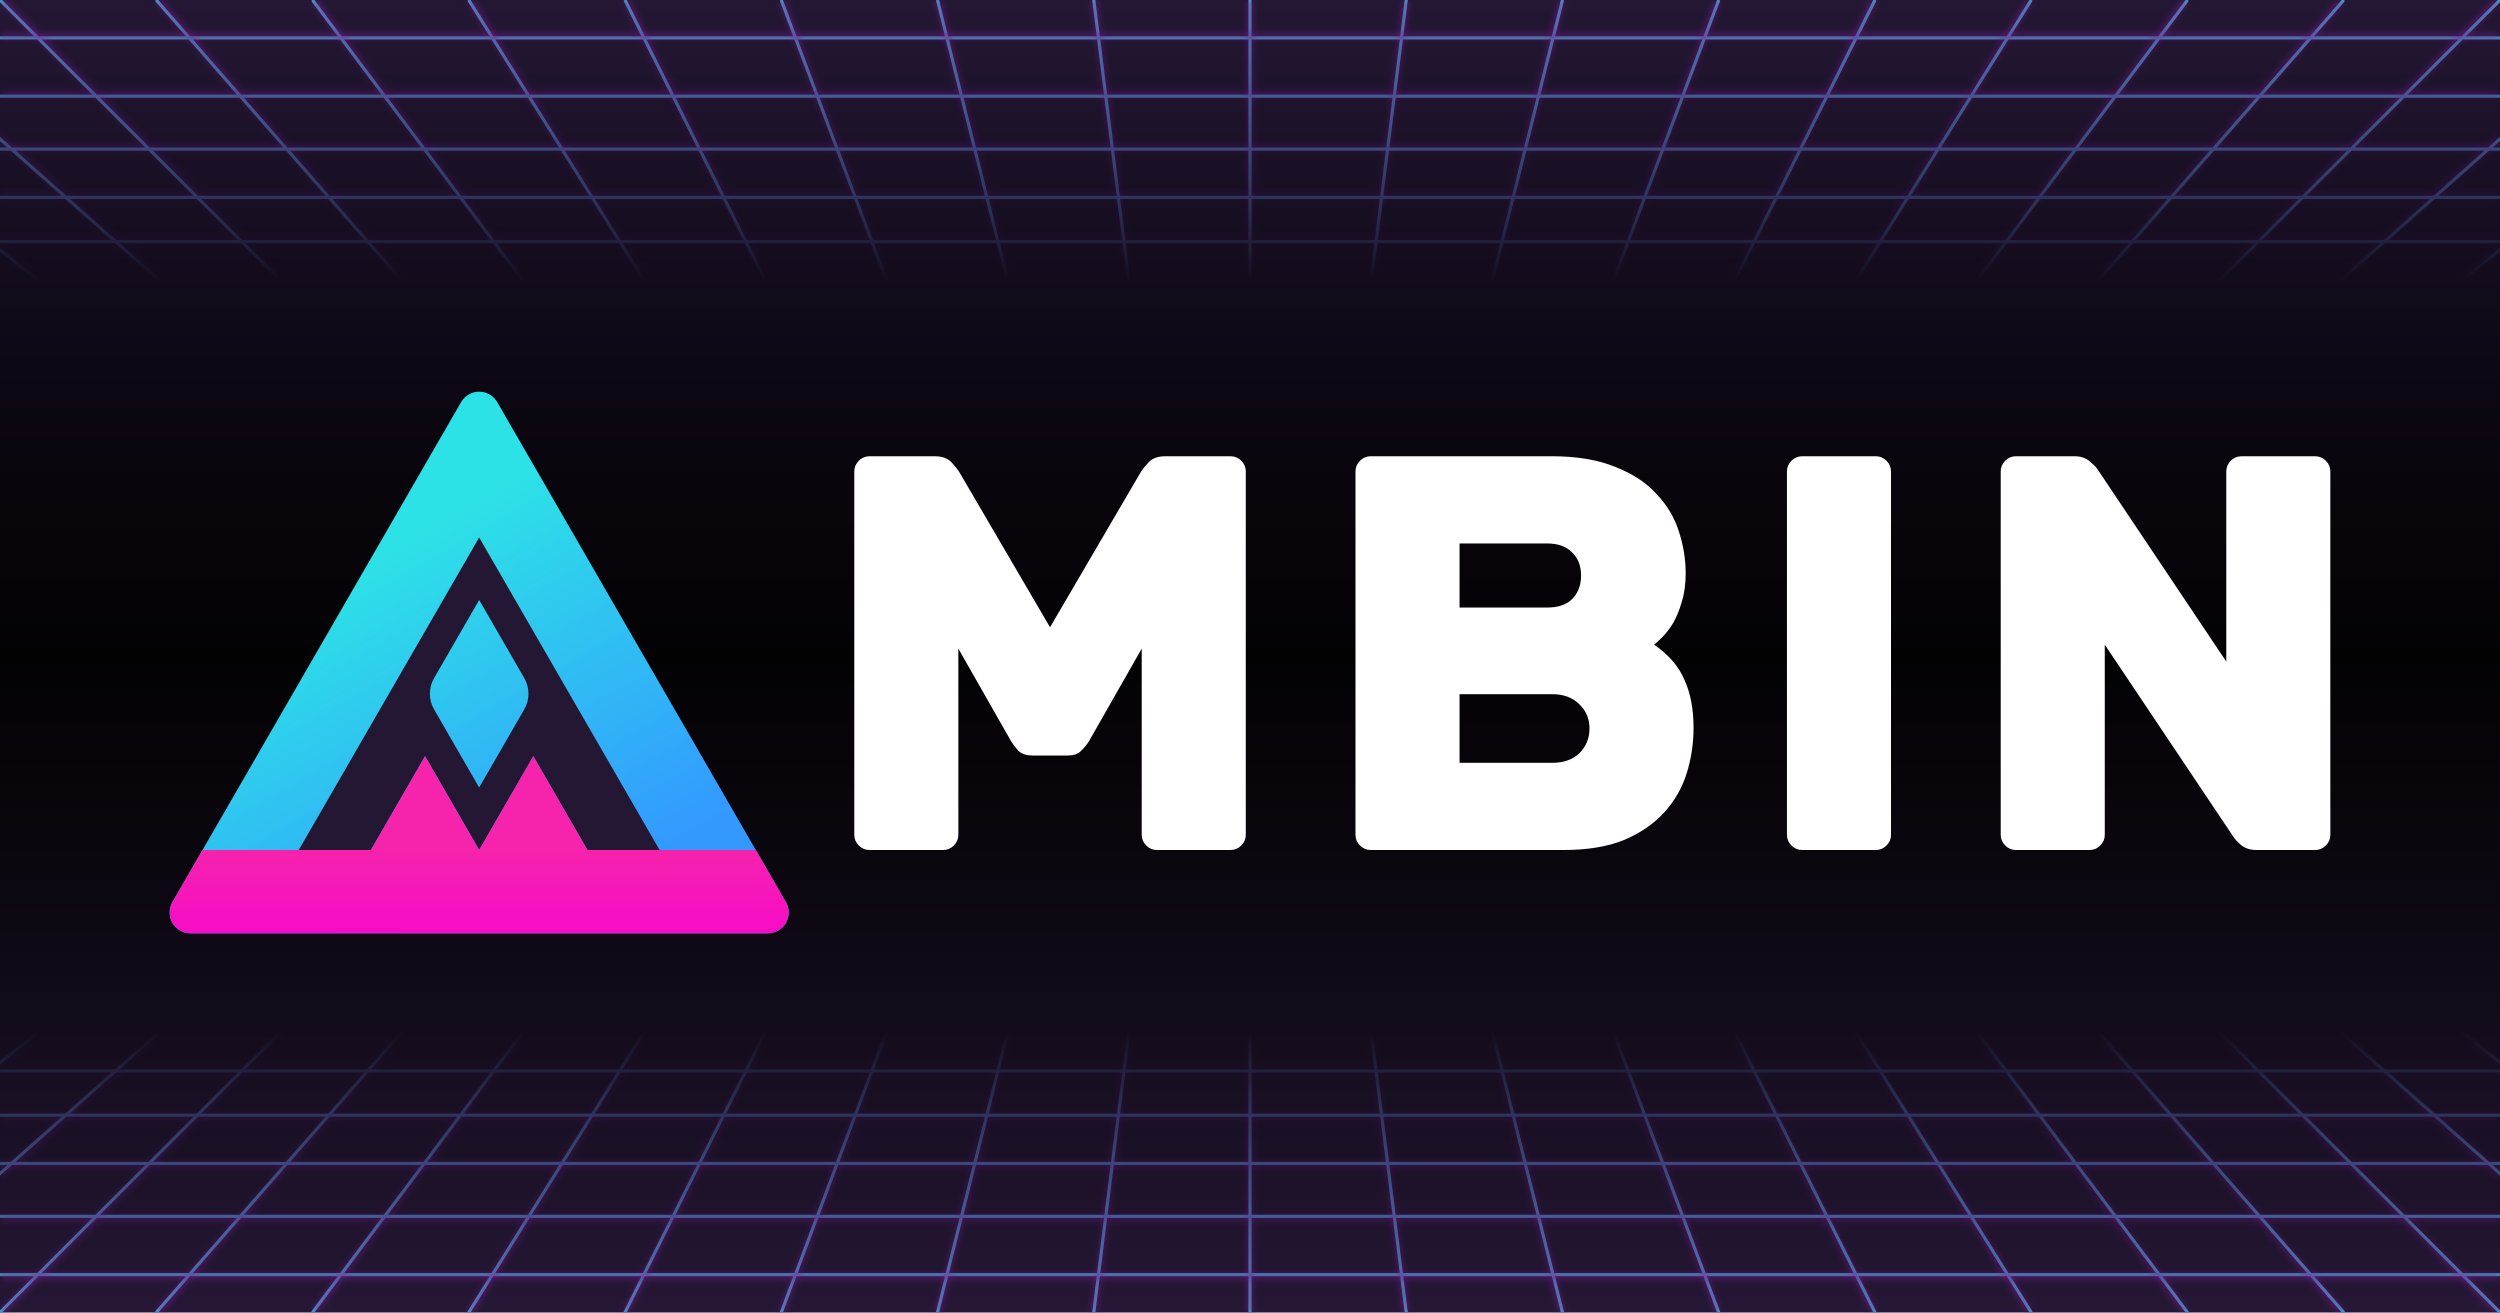
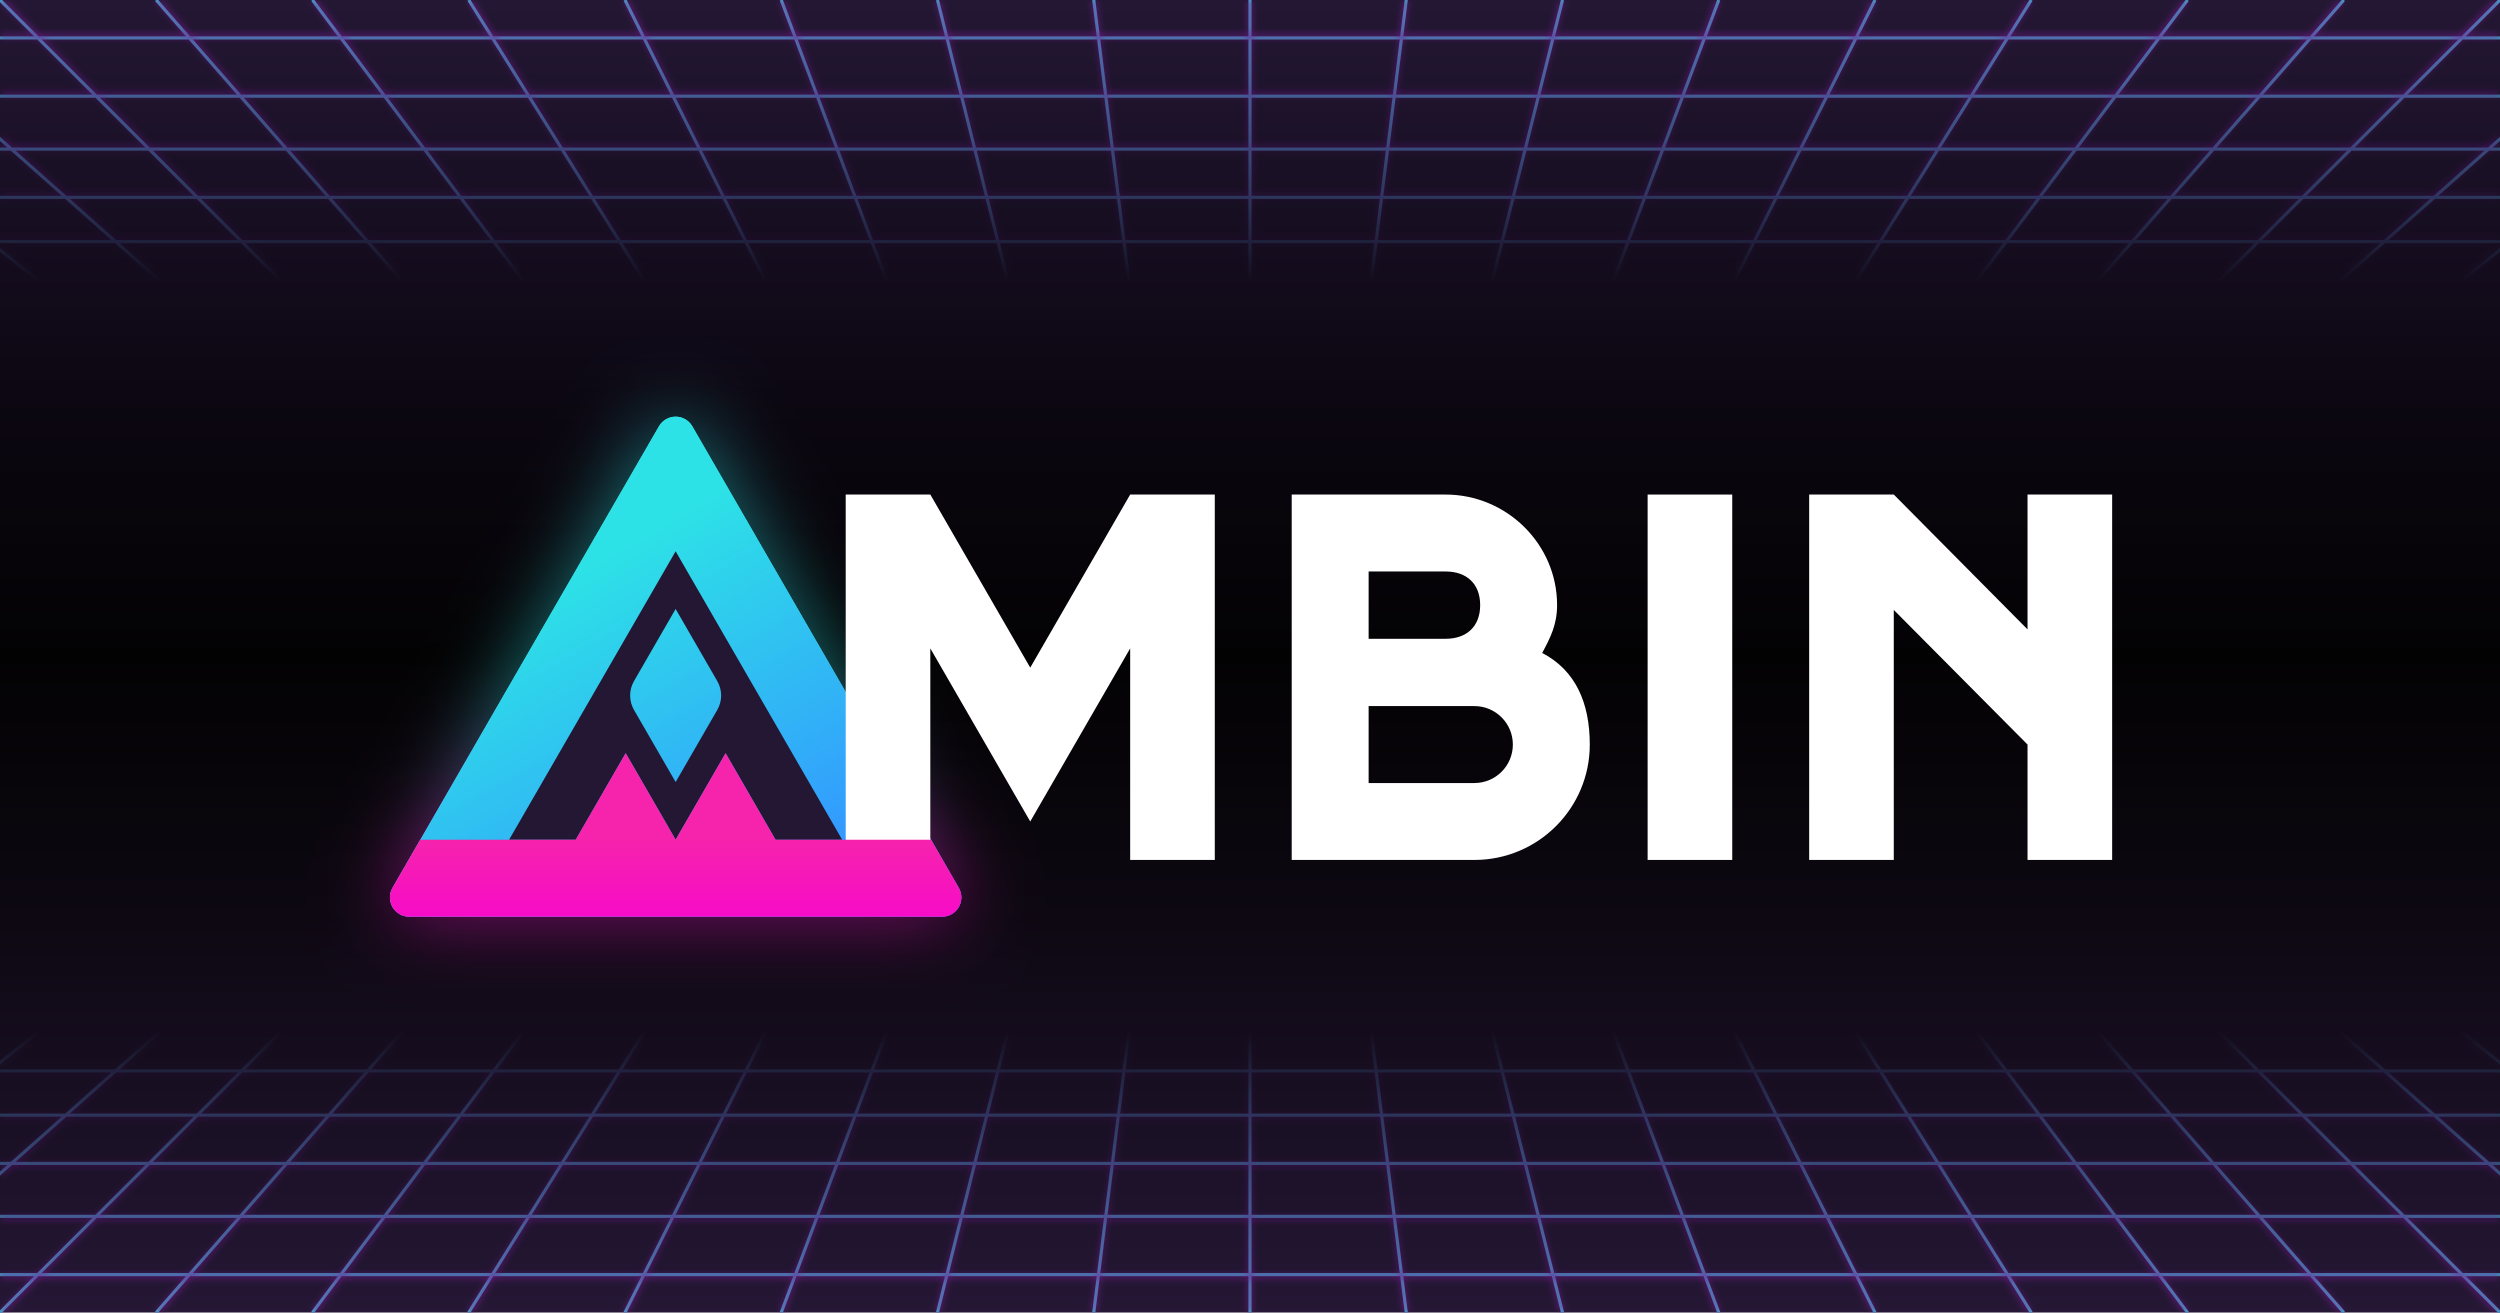
<svg xmlns="http://www.w3.org/2000/svg" xmlns:xlink="http://www.w3.org/1999/xlink" id="svg8" version="1.1" viewBox="0 0 1200 630" height="630" width="1200">
  <defs id="defs2">
+     <linearGradient id="linearGradient4">
+       <stop style="stop-color:#2de2e6;stop-opacity:1;" offset="0.4" id="stop9" />
+       <stop style="stop-color:#f70fc4;stop-opacity:1;" offset="0.9" id="stop10" />
+     </linearGradient>
    <linearGradient id="linearGradient14">
      <stop style="stop-color:#791e94;stop-opacity:1;" offset="0" id="stop14" />
      <stop style="stop-color:#650d90;stop-opacity:0;" offset="1" id="stop15" />
    </linearGradient>
    <linearGradient id="linearGradient1">
      <stop style="stop-color:#241734;stop-opacity:1;" offset="0" id="stop1" />
      <stop style="stop-color:#0c0712;stop-opacity:1;" offset="0.3" id="stop3" />
      <stop style="stop-color:#030203;stop-opacity:1;" offset="0.5" id="stop5" />
      <stop style="stop-color:#0d0812;stop-opacity:1;" offset="0.7" id="stop4" />
      <stop style="stop-color:#251735;stop-opacity:1;" offset="1" id="stop2" />
    </linearGradient>
    <linearGradient xlink:href="#linearGradient8" id="linearGradient9" x1="105.889" y1="-7.967" x2="153.521" y2="74.533" gradientUnits="userSpaceOnUse" />
    <linearGradient id="linearGradient8">
      <stop style="stop-color:#2de2e6;stop-opacity:1;" offset="0" id="stop8" />
      <stop style="stop-color:#3399ff;stop-opacity:1;" offset="1" id="stop11" />
    </linearGradient>
    <linearGradient xlink:href="#linearGradient6" id="linearGradient7" x1="97.229" y1="82.033" x2="97.229" y2="107.033" gradientUnits="userSpaceOnUse" />
    <linearGradient id="linearGradient6">
      <stop style="stop-color:#f623ac;stop-opacity:1;" offset="0" id="stop6" />
      <stop style="stop-color:#f706cf;stop-opacity:1;" offset="1" id="stop7" />
    </linearGradient>
    <linearGradient xlink:href="#linearGradient1" id="linearGradient2" x1="600" y1="0" x2="600" y2="640" gradientUnits="userSpaceOnUse" gradientTransform="scale(1,0.984375)" />
    <filter style="color-interpolation-filters:sRGB" id="filter15" x="-0.162" y="-0.185" width="1.323" height="1.369">
-       <feFlood result="flood" in="SourceGraphic" flood-opacity="0.498" flood-color="rgb(0,0,0)" id="feFlood14" />
+       <feFlood result="flood" in="SourceGraphic" flood-opacity="0.503" flood-color="rgb(0,0,0)" id="feFlood14" />
      <feGaussianBlur result="blur" in="SourceGraphic" stdDeviation="10" id="feGaussianBlur14" />
      <feOffset result="offset" in="blur" dx="0" dy="0" id="feOffset14" />
      <feComposite result="comp1" operator="in" in="offset" in2="flood" id="feComposite14" />
      <feComposite result="comp2" operator="over" in="SourceGraphic" in2="comp1" id="feComposite15" />
    </filter>
    <linearGradient xlink:href="#linearGradient14" id="linearGradient15" x1="600" y1="640" x2="600" y2="504.516" gradientUnits="userSpaceOnUse" />
-     <filter style="color-interpolation-filters:sRGB" id="filter25" x="-0.002" y="-0.022" width="1.004" height="1.048">
+     <filter style="color-interpolation-filters:sRGB" id="filter25" x="-0.024" y="-0.028" width="1.048" height="1.063">
      <feOffset dy="1" dx="0" id="feOffset24" />
      <feGaussianBlur stdDeviation="1.5" result="blur" id="feGaussianBlur24" />
      <feFlood flood-color="rgb(45,226,230)" flood-opacity="0.66" result="flood" id="feFlood24" />
      <feComposite in="flood" in2="SourceGraphic" operator="atop" result="composite" id="feComposite25" />
      <feBlend in="blur" in2="composite" mode="normal" id="feBlend25" />
    </filter>
+     <linearGradient xlink:href="#linearGradient4" id="linearGradient10" gradientUnits="userSpaceOnUse" x1="97.228" y1="7.033" x2="97.228" y2="104.411" />
  </defs>
  <g id="layer2">
    <rect style="fill:url(#linearGradient2);fill-opacity:1;stroke-width:0;stroke-linecap:square" id="rect1" width="1200" height="630" x="0" y="0" />
  </g>
  <g id="layer4" style="display:inline">
-     <path d="M -2.5000009e-7,440 -300,640 M 50,440 -225,640 M 100,440 -150,640 M 150,440 -75,640 M 200,440 6.2499999e-7,640 M 250,440 75,640 M 300,440 150,640 M 350,440 225,640 M 400,440 300,640 M 450,440 375,640 M 500,440 450,640 M 550,440 525,640 m 75,-200 0,200 m 50,-200 25,200 m 25,-200 50,200 m 0,-200 75,200 M 800,440 900,640 M 850,440 975,640 M 900,440 1050,640 M 950,440 1125,640 M 1000,440 1200,640 M 1050,440 1275,640 M 1100,440 1350,640 M 1150,440 1425,640 M 1200,440 1500,640 M -2.5000009e-7,440 1200,440 m -1221.583,14.388 1243.165,0 m -1266.359,15.462 1289.552,0 m -1314.544,16.661 1339.535,0 m -1366.542,18.005 1393.548,0 m -1422.825,19.517 1452.101,0 m -1483.945,21.23 1515.789,0 M -192.661,568.44 H 1392.661 M -230.769,593.846 H 1430.769 m -1703.496,27.972 1745.455,0" style="display:inline;fill:none;stroke:url(#linearGradient15);stroke-width:1.5;stroke-dasharray:none;stroke-opacity:1;filter:url(#filter25)" id="path13" transform="translate(0,-10)" />
+     <path d="M -2.5000009e-7,440 -300,640 M 50,440 -225,640 M 100,440 -150,640 M 150,440 -75,640 M 200,440 6.2499999e-7,640 M 250,440 75,640 M 300,440 150,640 M 350,440 225,640 M 400,440 300,640 M 450,440 375,640 M 500,440 450,640 M 550,440 525,640 m 75,-200 0,200 m 50,-200 25,200 m 25,-200 50,200 m 0,-200 75,200 M 800,440 900,640 M 850,440 975,640 M 900,440 1050,640 M 950,440 1125,640 M 1000,440 1200,640 M 1050,440 1275,640 M 1100,440 1350,640 M 1150,440 1425,640 M 1200,440 1500,640 M -2.5000009e-7,440 1200,440 m -1221.583,14.388 1243.165,0 m -1266.359,15.462 1289.552,0 m -1314.544,16.661 1339.535,0 m -1366.542,18.005 1393.548,0 m -1422.825,19.517 1452.101,0 m -1483.945,21.23 1515.789,0 m -1550.555,23.177 1585.321,0 M -230.769,593.846 H 1430.769 m -1703.496,27.972 1745.455,0" style="display:inline;fill:none;stroke:url(#linearGradient15);stroke-width:1.5;stroke-dasharray:none;stroke-opacity:1;filter:url(#filter25)" id="path13" transform="translate(0,-10)" />
    <use x="0" y="0" xlink:href="#path13" id="use22" transform="rotate(180,600,315)" />
  </g>
-   <g id="layer1" style="display:inline;fill:none" transform="matrix(2,0,0,2,22.77017,203.933)">
-     <path style="display:inline;opacity:1;fill:url(#linearGradient9);fill-opacity:1;stroke:none;stroke-width:1;stroke-linecap:round;stroke-linejoin:round;stroke-dasharray:none;stroke-opacity:1" d="M 92.899,-25.467 23.617,94.533 a 5,5 60 0 0 4.33,7.5 H 166.511 a 5,5 120 0 0 4.33,-7.5 L 101.559,-25.467 a 5,5 180 0 0 -8.66,0 z" id="path5" transform="translate(6.387841,20)" />
-     <path id="path1" style="display:inline;opacity:1;fill:#241734;fill-opacity:1;stroke:none;stroke-width:1;stroke-linecap:round;stroke-linejoin:round;stroke-dasharray:none;stroke-opacity:1" d="M 103.616,27.033 60.315,102.034 H 77.636 L 90.626,79.533 103.616,102.034 116.608,79.533 129.598,102.034 h 17.32 z m 0,15 10.827,18.75 a 7.5,7.5 90 0 1 0,7.501 l -10.827,18.75 -10.825,-18.75 a 7.501,7.501 90 0 1 0,-7.501 z" />
-     <path style="display:inline;opacity:1;fill:url(#linearGradient7);fill-opacity:1;stroke:none;stroke-width:1;stroke-linecap:round;stroke-linejoin:round;stroke-dasharray:none;stroke-opacity:1" d="M 27.947,102.033 H 166.511 a 5,5 120 0 0 4.33,-7.5 l -7.217,-12.5 h -40.415 l -12.99,-22.5 -12.99,22.5 -12.99,-22.5 -12.99,22.5 H 30.834 L 23.617,94.533 a 5,5 60 0 0 4.33,7.5 z" id="path6" transform="translate(6.387841,20)" />
-   </g>
-   <g id="layer3" style="display:inline;fill:none" transform="matrix(2,0,0,2,259.5954,159.6885)">
-     <text xml:space="preserve" style="font-style:normal;font-variant:normal;font-weight:normal;font-stretch:normal;font-size:135px;line-height:1.25;font-family:Rubik;-inkscape-font-specification:Rubik;letter-spacing:7.429px;display:none;fill:#ffffff;stroke-width:0.464;stroke-linecap:round;stroke-linejoin:round" x="65.781" y="124.156" id="text1">
-       <tspan id="tspan1" style="font-style:normal;font-variant:normal;font-weight:bold;font-stretch:normal;font-size:135px;font-family:Rubik;-inkscape-font-specification:'Rubik Bold';letter-spacing:7.429px;stroke-width:0.464" x="65.781" y="124.156">MBIN</tspan>
-     </text>
-     <path style="font-weight:bold;font-size:135px;line-height:1.25;font-family:Rubik;-inkscape-font-specification:'Rubik Bold';letter-spacing:7.429px;fill:#ffffff;stroke-width:0.464;stroke-linecap:round;stroke-linejoin:round" d="m 117.891,101.476 q -2.025,0 -3.24,-1.08 -1.08,-1.215 -1.755,-2.295 l -12.69,-22.275 v 44.685 q 0,1.485 -1.08,2.565 -1.08,1.08 -2.565,1.08 h -17.685 q -1.485,0 -2.565,-1.08 -1.08,-1.08 -1.08,-2.565 V 33.301 q 0,-1.485 1.08,-2.565 1.08,-1.08 2.565,-1.08 h 15.66 q 2.7,0 4.05,1.485 1.35,1.485 1.755,2.16 l 21.87,37.395 21.87,-37.395 q 0.405,-0.675 1.755,-2.16 1.35,-1.485 4.05,-1.485 h 15.66 q 1.485,0 2.565,1.08 1.08,1.08 1.08,2.565 v 87.21 q 0,1.485 -1.08,2.565 -1.08,1.08 -2.565,1.08 h -17.685 q -1.485,0 -2.565,-1.08 -1.08,-1.08 -1.08,-2.565 V 75.826 l -12.69,22.275 q -0.675,1.08 -1.89,2.295 -1.08,1.08 -3.105,1.08 h -8.64 z m 81.274,22.68 q -1.485,0 -2.565,-1.08 -1.08,-1.08 -1.08,-2.565 V 33.301 q 0,-1.485 1.08,-2.565 1.08,-1.08 2.565,-1.08 h 43.47 q 9.045,0 15.255,2.565 6.21,2.43 9.855,6.48 3.78,3.915 5.4,9.045 1.62,4.995 1.62,9.99 0,3.915 -0.945,6.885 -0.81,2.835 -2.025,4.995 -1.215,2.025 -2.565,3.375 -1.215,1.215 -2.025,1.89 5.265,3.645 7.29,8.505 2.16,4.725 2.16,11.475 0,5.535 -1.62,10.8 -1.62,5.265 -5.4,9.45 -3.645,4.05 -9.585,6.615 -5.94,2.43 -14.58,2.43 z m 50.49,-65.88 q 0,-3.51 -2.16,-5.535 -2.025,-2.16 -6.075,-2.16 h -20.925 v 15.39 h 20.925 q 4.05,0 6.075,-2.025 2.16,-2.16 2.16,-5.67 z m -29.16,44.955 h 22.275 q 4.05,0 6.48,-2.295 2.43,-2.43 2.43,-5.94 0,-3.51 -2.43,-5.805 -2.43,-2.43 -6.48,-2.43 h -22.275 z m 82.219,20.925 q -1.485,0 -2.565,-1.08 -1.08,-1.08 -1.08,-2.565 V 33.301 q 0,-1.485 1.08,-2.565 1.08,-1.08 2.565,-1.08 h 17.685 q 1.485,0 2.565,1.08 1.08,1.08 1.08,2.565 v 87.21 q 0,1.485 -1.08,2.565 -1.08,1.08 -2.565,1.08 z m 109.084,0 q -2.295,0 -3.78,-1.215 -1.35,-1.215 -1.755,-1.89 l -30.915,-46.17 v 45.63 q 0,1.485 -1.08,2.565 -1.08,1.08 -2.565,1.08 h -17.685 q -1.485,0 -2.565,-1.08 -1.08,-1.08 -1.08,-2.565 V 33.301 q 0,-1.485 1.08,-2.565 1.08,-1.08 2.565,-1.08 h 14.04 q 2.295,0 3.645,1.215 1.485,1.215 1.89,1.89 l 30.915,46.17 v -45.63 q 0,-1.485 1.08,-2.565 1.08,-1.08 2.565,-1.08 h 17.685 q 1.485,0 2.565,1.08 1.08,1.08 1.08,2.565 v 87.21 q 0,1.485 -1.08,2.565 -1.08,1.08 -2.565,1.08 z" id="text2" aria-label="MBIN">
-       </path>
+   <g id="layer1" style="display:inline;fill:none;stroke-width:0.542" transform="matrix(1.846154,0,0,1.846154,133.0125,214.7074)">
+     <path style="display:inline;opacity:1;fill:url(#linearGradient10);fill-opacity:1;stroke:none;stroke-width:0.542;stroke-linecap:round;stroke-linejoin:round;stroke-dasharray:none;stroke-opacity:1;filter:url(#filter15)" d="M 92.899,-25.467 23.617,94.533 a 5,5 60 0 0 4.33,7.5 H 166.511 a 5,5 120 0 0 4.33,-7.5 L 101.559,-25.467 a 5,5 180 0 0 -8.66,0 z" id="path2" transform="translate(6.387841,20)" />
+     <path style="display:inline;opacity:1;fill:url(#linearGradient9);fill-opacity:1;stroke:none;stroke-width:0.542;stroke-linecap:round;stroke-linejoin:round;stroke-dasharray:none;stroke-opacity:1" d="M 92.899,-25.467 23.617,94.533 a 5,5 60 0 0 4.33,7.5 H 166.511 a 5,5 120 0 0 4.33,-7.5 L 101.559,-25.467 a 5,5 -180 0 0 -8.66,0 z" id="path5" transform="translate(6.387841,20)" />
+     <path id="path1" style="display:inline;opacity:1;fill:#241734;fill-opacity:1;stroke:none;stroke-width:0.542;stroke-linecap:round;stroke-linejoin:round;stroke-dasharray:none;stroke-opacity:1" d="M 103.616,27.033 60.315,102.034 H 77.636 L 90.626,79.533 103.616,102.034 116.608,79.533 129.598,102.034 h 17.32 z m 0,15 10.827,18.75 a 7.5,7.5 90 0 1 0,7.501 l -10.827,18.75 -10.825,-18.75 a 7.501,7.501 90 0 1 0,-7.501 z" />
+     <g id="layer3" style="display:inline;fill:none;stroke-width:0.542" transform="translate(104.2309,-25.40805)">
+       <path id="path3" style="display:inline;fill:#ffffff;fill-opacity:1;stroke:none;stroke-width:0.542;stroke-linecap:round;stroke-linejoin:round;stroke-dasharray:none;stroke-opacity:1" d="m 139.568,37.692 h -22.003 l -25.98,45 -25.98,-45 H 43.604 v 95 h 22 v -55 l 25.98,45 25.982,-45 -0.002,55 h 22.003 z" />
+       <path id="ellipse14" style="fill:#ffffff;fill-opacity:1;stroke:none;stroke-width:0.542;stroke-linecap:round;stroke-linejoin:round;stroke-dasharray:none;stroke-opacity:0.5" d="m 159.564,37.692 v 95 h 47.5 c 16.569,0 30,-13.431 30,-30 0,-10.86 -3.708,-19.292 -12.372,-23.817 2.123,-3.965 3.872,-7.357 3.872,-12.433 0,-15.878 -13.122,-28.75 -29,-28.75 z m 20,20 h 20 c 5.523,0 9,3.227 9,8.75 0,5.523 -3.477,8.75 -9,8.75 h -20 z m 0,35 h 27.5 c 5.523,0 10,4.477 10,10 0,5.523 -4.477,10.005 -10,10.005 h -27.5 z" />
+       <path style="fill:#ffffff;fill-opacity:1;stroke:none;stroke-width:0.542;stroke-linecap:round;stroke-linejoin:round;stroke-dasharray:none;stroke-opacity:1" d="m 274.104,132.692 v -95 h -22 v 95 z" id="path20" />
+       <path style="display:inline;fill:#ffffff;fill-opacity:1;stroke:none;stroke-width:0.542;stroke-linecap:round;stroke-linejoin:round;stroke-dasharray:none;stroke-opacity:1" d="m 372.879,132.691 -22,2.5e-4 v -30 l -34.775,-35 v 65 h -22 v -95 h 22 l 34.775,35.058 V 37.692 h 22 z" id="path3-4" />
+     </g>
+     <path style="display:inline;opacity:1;fill:url(#linearGradient7);fill-opacity:1;stroke:none;stroke-width:0.542;stroke-linecap:round;stroke-linejoin:round;stroke-dasharray:none;stroke-opacity:1" d="M 27.947,102.033 H 166.511 a 5,5 120 0 0 4.33,-7.5 l -7.217,-12.5 h -40.415 l -12.99,-22.5 -12.99,22.5 -12.99,-22.5 -12.99,22.5 H 30.834 L 23.617,94.533 a 5,5 60 0 0 4.33,7.5 z" id="path6" transform="translate(6.387841,20)" />
  </g>
</svg>
